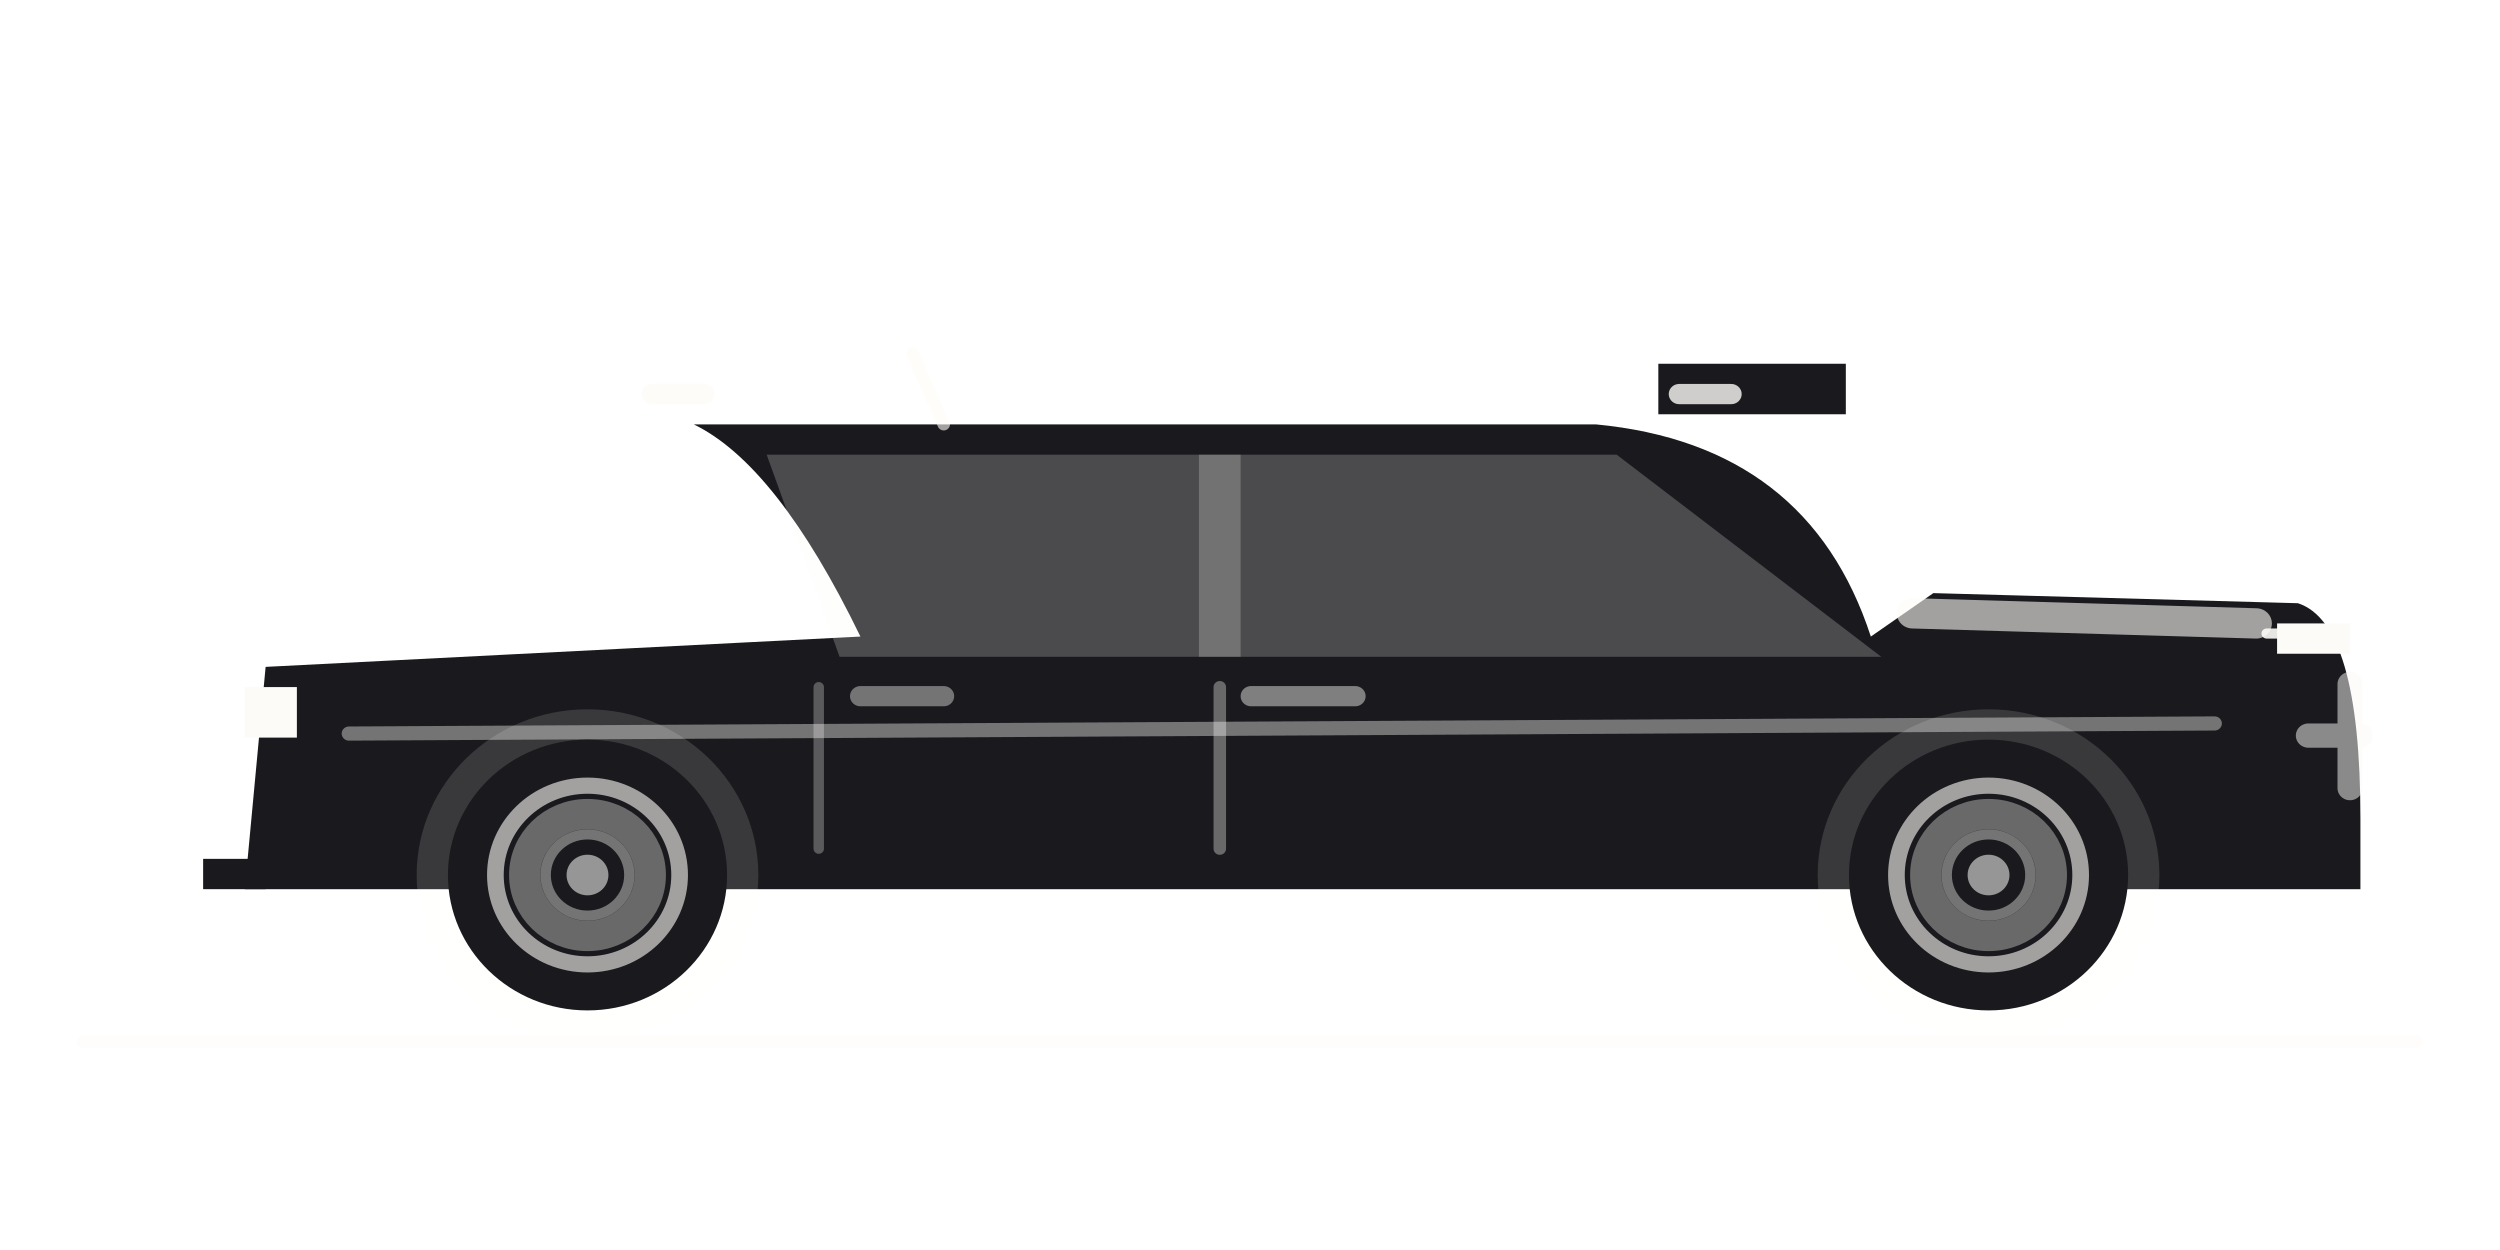
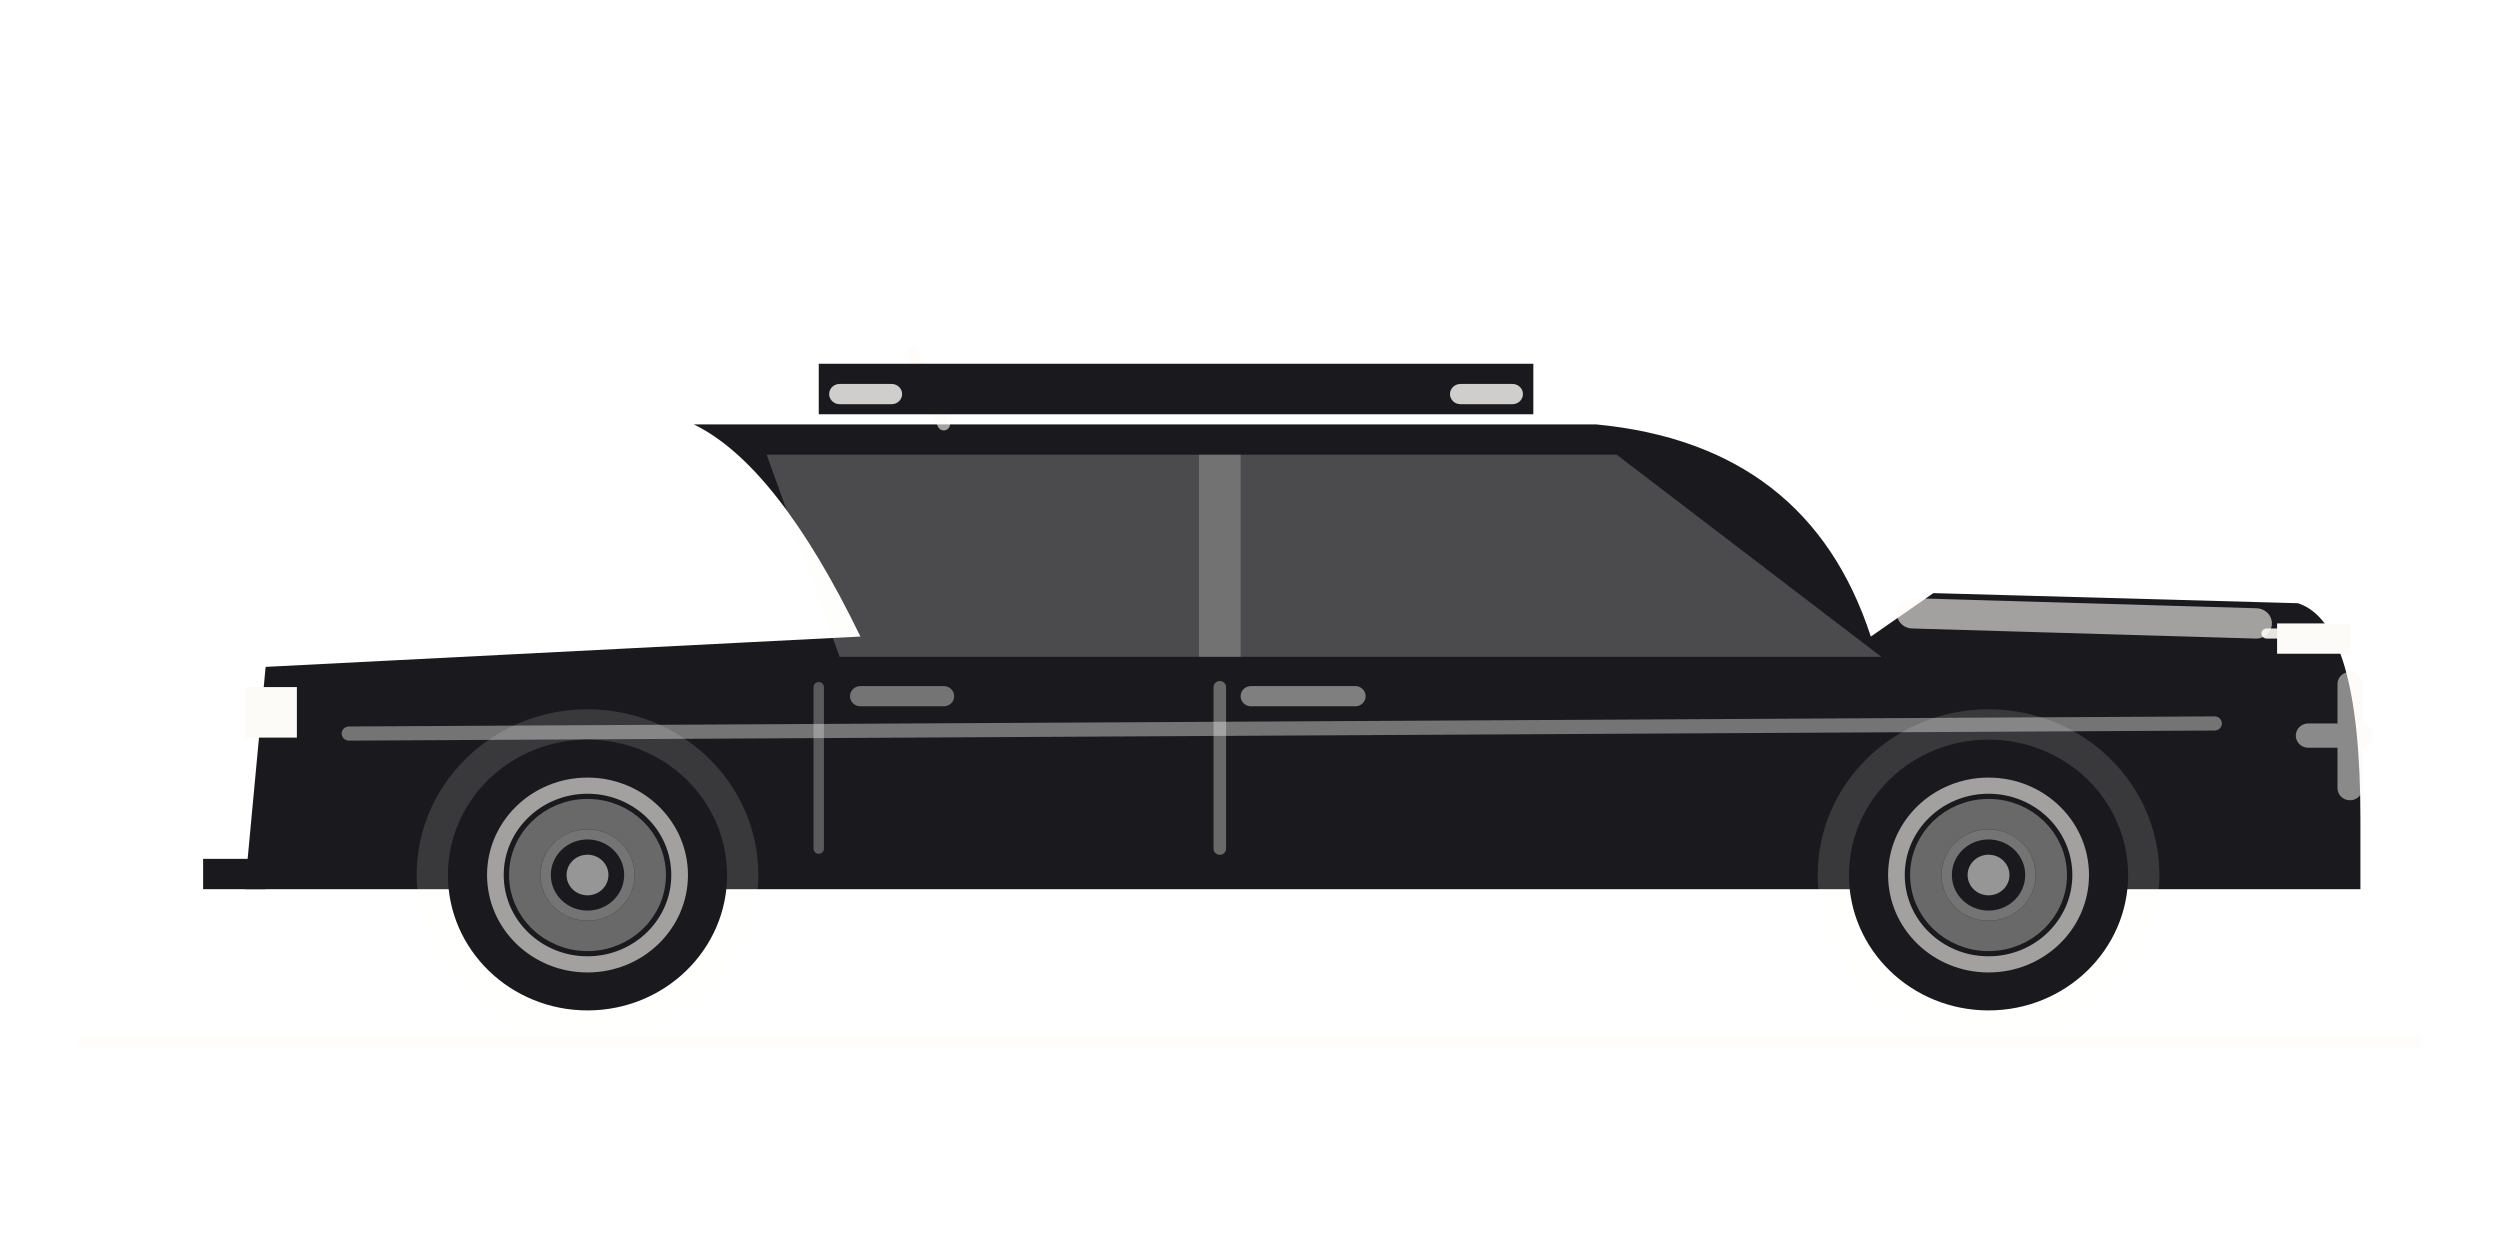
<svg xmlns="http://www.w3.org/2000/svg" viewBox="0 0 240 120">
  <g transform="translate(1.9 0) scale(1 0.97)" transform-origin="120 100">
    <path d="M21.6 88L23.6 66L80.7 63Q72.7 46 64.7 42L151.3 42Q171.7 44 177.7 63L183.7 58.7L218.7 59.7Q224.7 61.7 224.7 81L224.7 88Z" fill="#1A1A1E" />
    <circle cx="54.5" cy="86.6" r="16.4" fill="#FDFBF7" fill-opacity=".14" />
    <circle cx="189" cy="86.6" r="16.4" fill="#FDFBF7" fill-opacity=".14" />
    <path d="M153.3 45L178.7 65L113.2 65L113.2 45Z" fill="#FDFBF7" fill-opacity="0.22" />
    <path d="M117.2 45L117.2 65L78.7 65L71.7 45Z" fill="#FDFBF7" fill-opacity="0.22" />
    <path d="M115.2 68V84" fill="none" stroke="#FDFBF7" stroke-opacity="0.35" stroke-width="1.2" stroke-linecap="round" stroke-linejoin="round" />
    <path d="M76.7 68V84" fill="none" stroke="#FDFBF7" stroke-opacity="0.28" stroke-width="1" stroke-linecap="round" stroke-linejoin="round" />
    <path d="M118.2 68.9h10" fill="none" stroke="#FDFBF7" stroke-opacity="0.45" stroke-width="2" stroke-linecap="round" stroke-linejoin="round" />
    <path d="M80.7 68.9h8" fill="none" stroke="#FDFBF7" stroke-opacity="0.4" stroke-width="2" stroke-linecap="round" stroke-linejoin="round" />
    <path d="M31.6 72.6L210.7 71.6" fill="none" stroke="#FDFBF7" stroke-opacity="0.4" stroke-width="1.4" stroke-linecap="round" stroke-linejoin="round" />
    <path d="M216.7 61.7h7v3h-7z" fill="#FDFBF7" />
    <path d="M21.6 68h5v5h-5z" fill="#FDFBF7" />
    <path d="M215.7 62.7h7" fill="none" stroke="#FDFBF7" stroke-opacity="0.9" stroke-width="1" stroke-linecap="round" stroke-linejoin="round" />
    <path d="M223.7 67.7v10.3M219.7 72.8h5" fill="none" stroke="#FDFBF7" stroke-opacity="0.5" stroke-width="2.4" stroke-linecap="round" stroke-linejoin="round" />
    <path d="M88.7 42l-3 -7" fill="none" stroke="#FDFBF7" stroke-opacity="0.6" stroke-width="1.2" stroke-linecap="round" stroke-linejoin="round" />
    <path d="M17.6 85h6v3h-6z" fill="#1A1A1E" />
    <circle cx="54.5" cy="86.6" r="13.4" fill="#1A1A1E" />
    <circle cx="54.5" cy="86.6" r="8.844" fill="none" stroke="#FDFBF7" stroke-opacity="0.6" stroke-width="1.6" />
    <circle cx="54.5" cy="86.6" r="2.01" fill="#FDFBF7" fill-opacity=".55" />
    <circle cx="54.5" cy="86.6" r="6.03" fill="none" stroke="#FDFBF7" stroke-opacity="0.35" stroke-width="3" />
    <circle cx="54.5" cy="86.6" r="4.02" fill="none" stroke="#FDFBF7" stroke-opacity="0.4" stroke-width="1" />
    <circle cx="189" cy="86.6" r="13.4" fill="#1A1A1E" />
    <circle cx="189" cy="86.6" r="8.844" fill="none" stroke="#FDFBF7" stroke-opacity="0.6" stroke-width="1.6" />
    <circle cx="189" cy="86.6" r="2.01" fill="#FDFBF7" fill-opacity=".55" />
    <circle cx="189" cy="86.6" r="6.03" fill="none" stroke="#FDFBF7" stroke-opacity="0.35" stroke-width="3" />
    <circle cx="189" cy="86.6" r="4.02" fill="none" stroke="#FDFBF7" stroke-opacity="0.4" stroke-width="1" />
-     <path d="M157.3 36h18v5h-18z" fill="#1A1A1E" />
-     <path d="M159.3 39h5M60.7 39h5" fill="none" stroke="#FDFBF7" stroke-opacity="0.8" stroke-width="2" stroke-linecap="round" stroke-linejoin="round" />
+     <path d="M76.7 36h68.6v5h-68.6z" fill="#1A1A1E" />
+     <path d="M78.7 39h5M138.3 39h5" fill="none" stroke="#FDFBF7" stroke-opacity="0.8" stroke-width="2" stroke-linecap="round" stroke-linejoin="round" />
    <path d="M181.7 60.7L214.7 61.7" fill="none" stroke="#FDFBF7" stroke-opacity="0.6" stroke-width="3" stroke-linecap="round" stroke-linejoin="round" />
  </g>
  <path d="M8 100h224" fill="none" stroke="#FDFBF7" stroke-opacity="0.25" stroke-width="1.2" stroke-linecap="round" stroke-linejoin="round" />
</svg>
